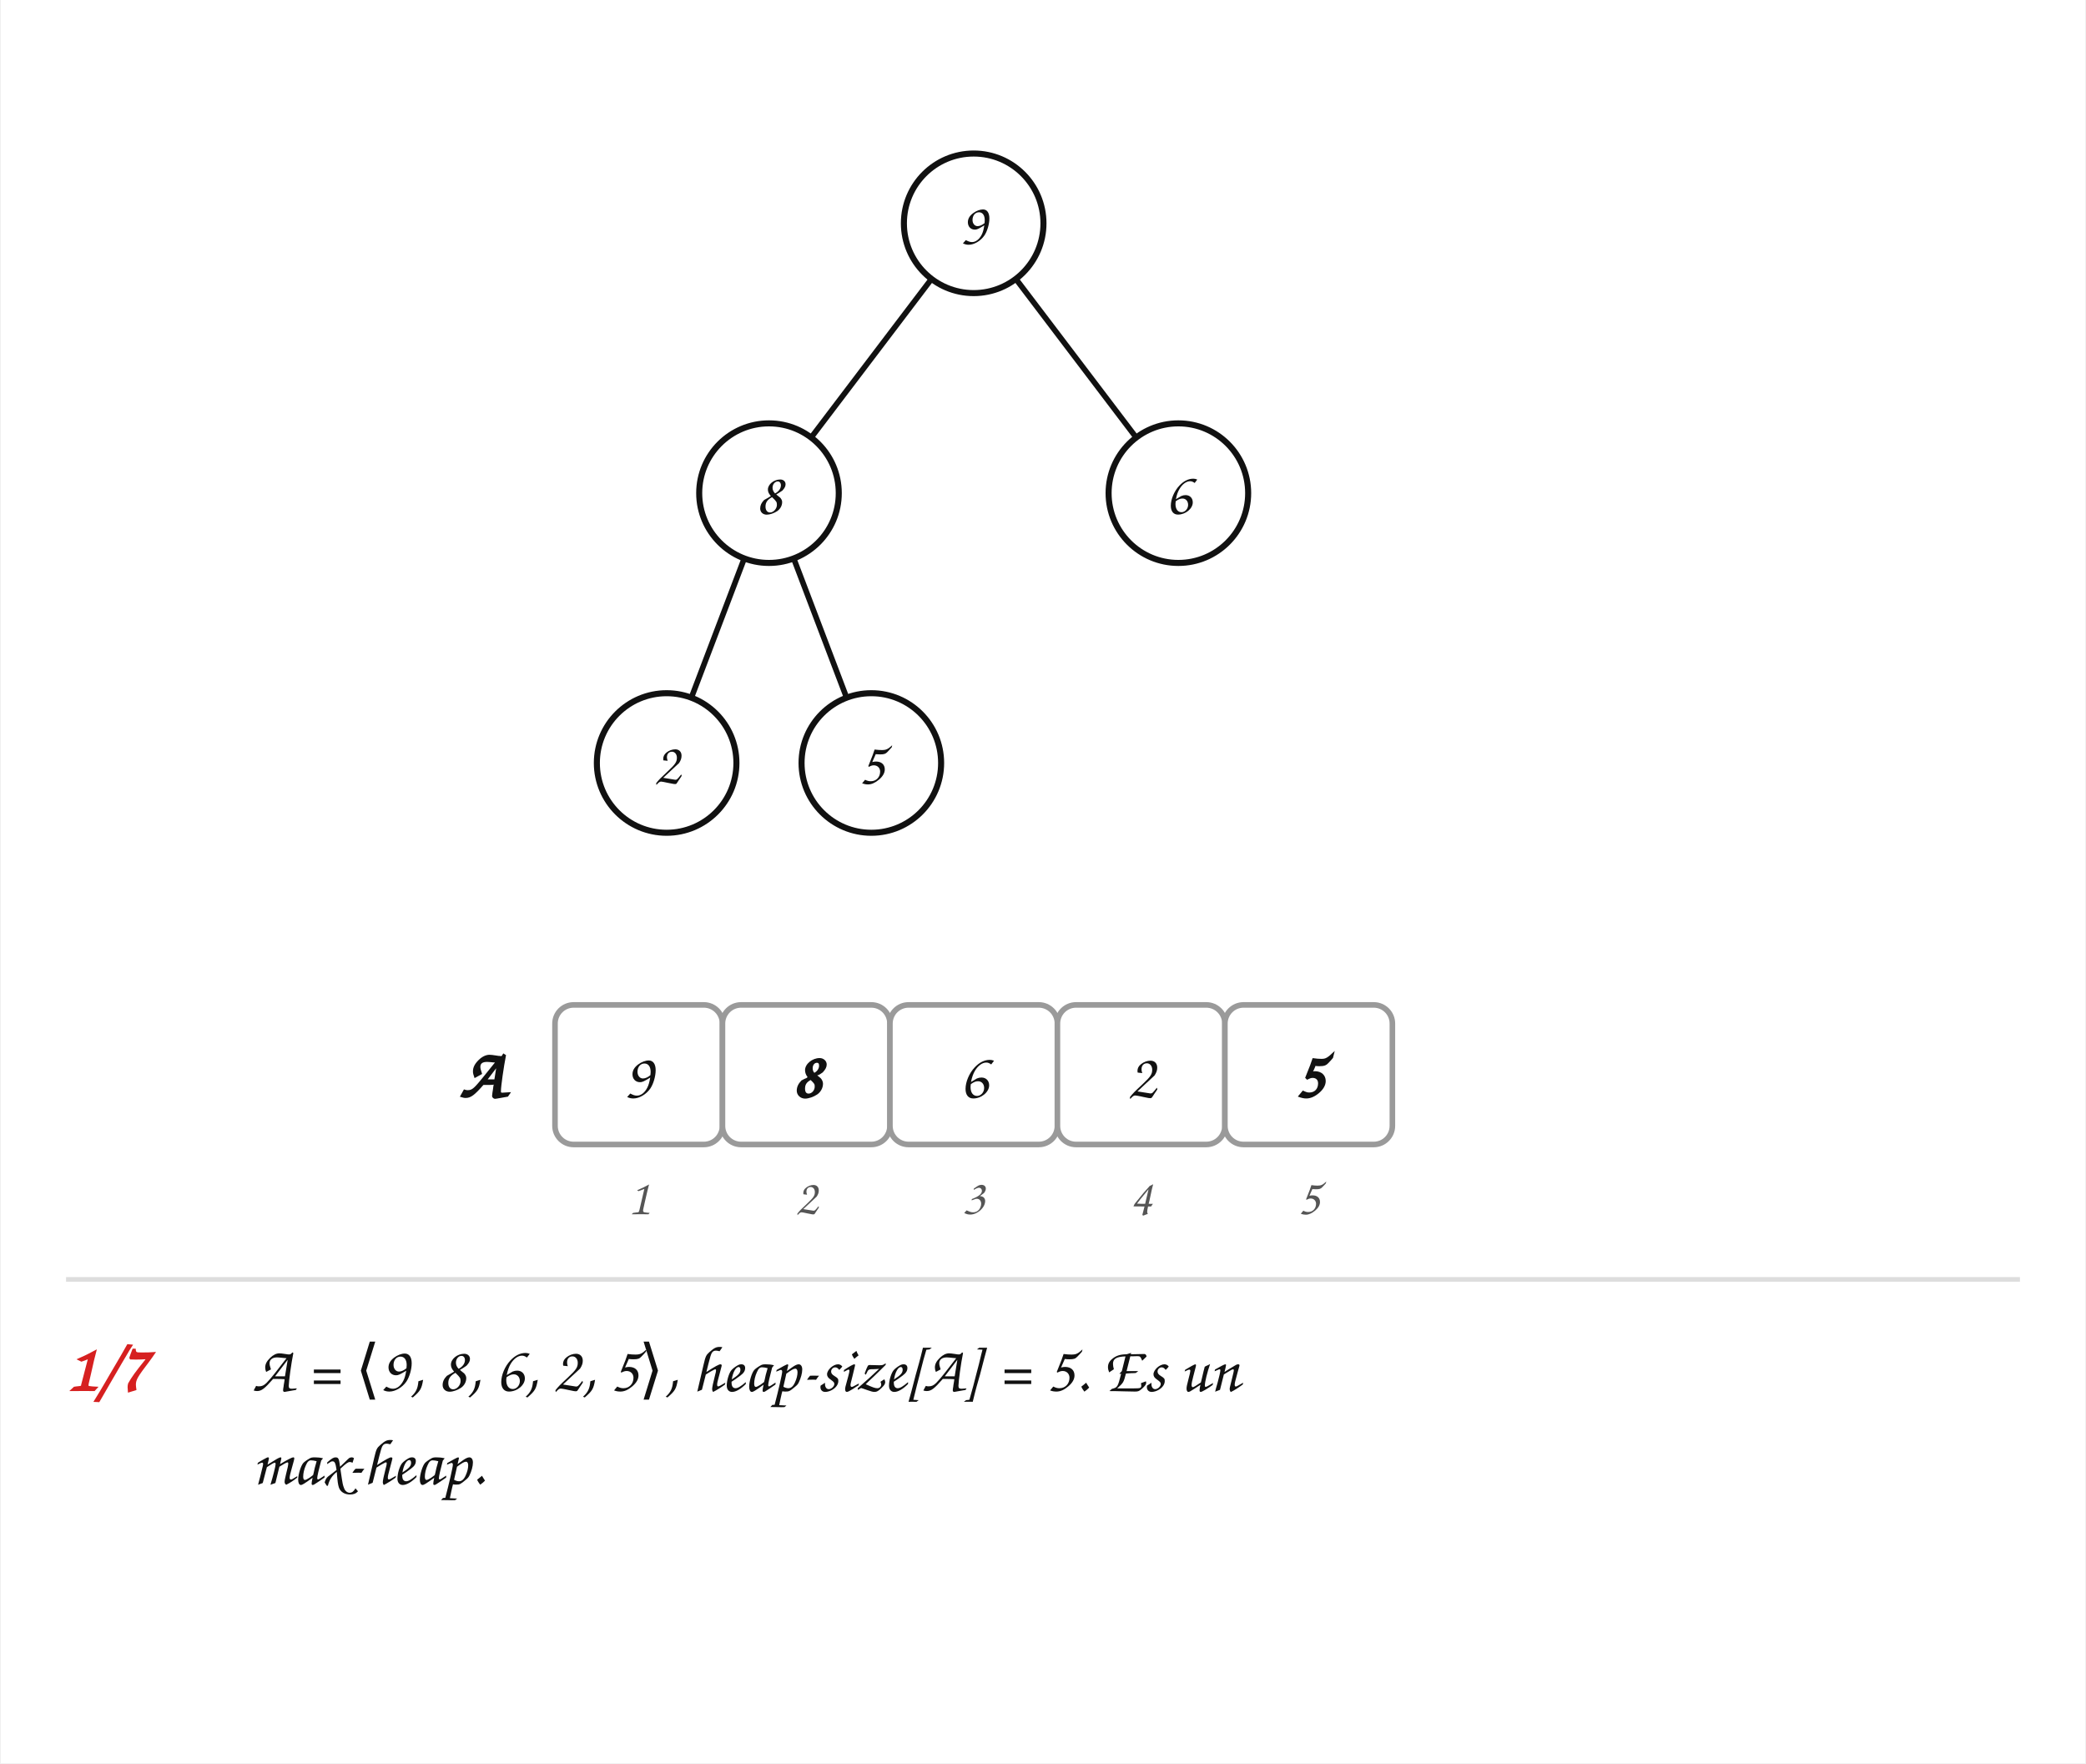
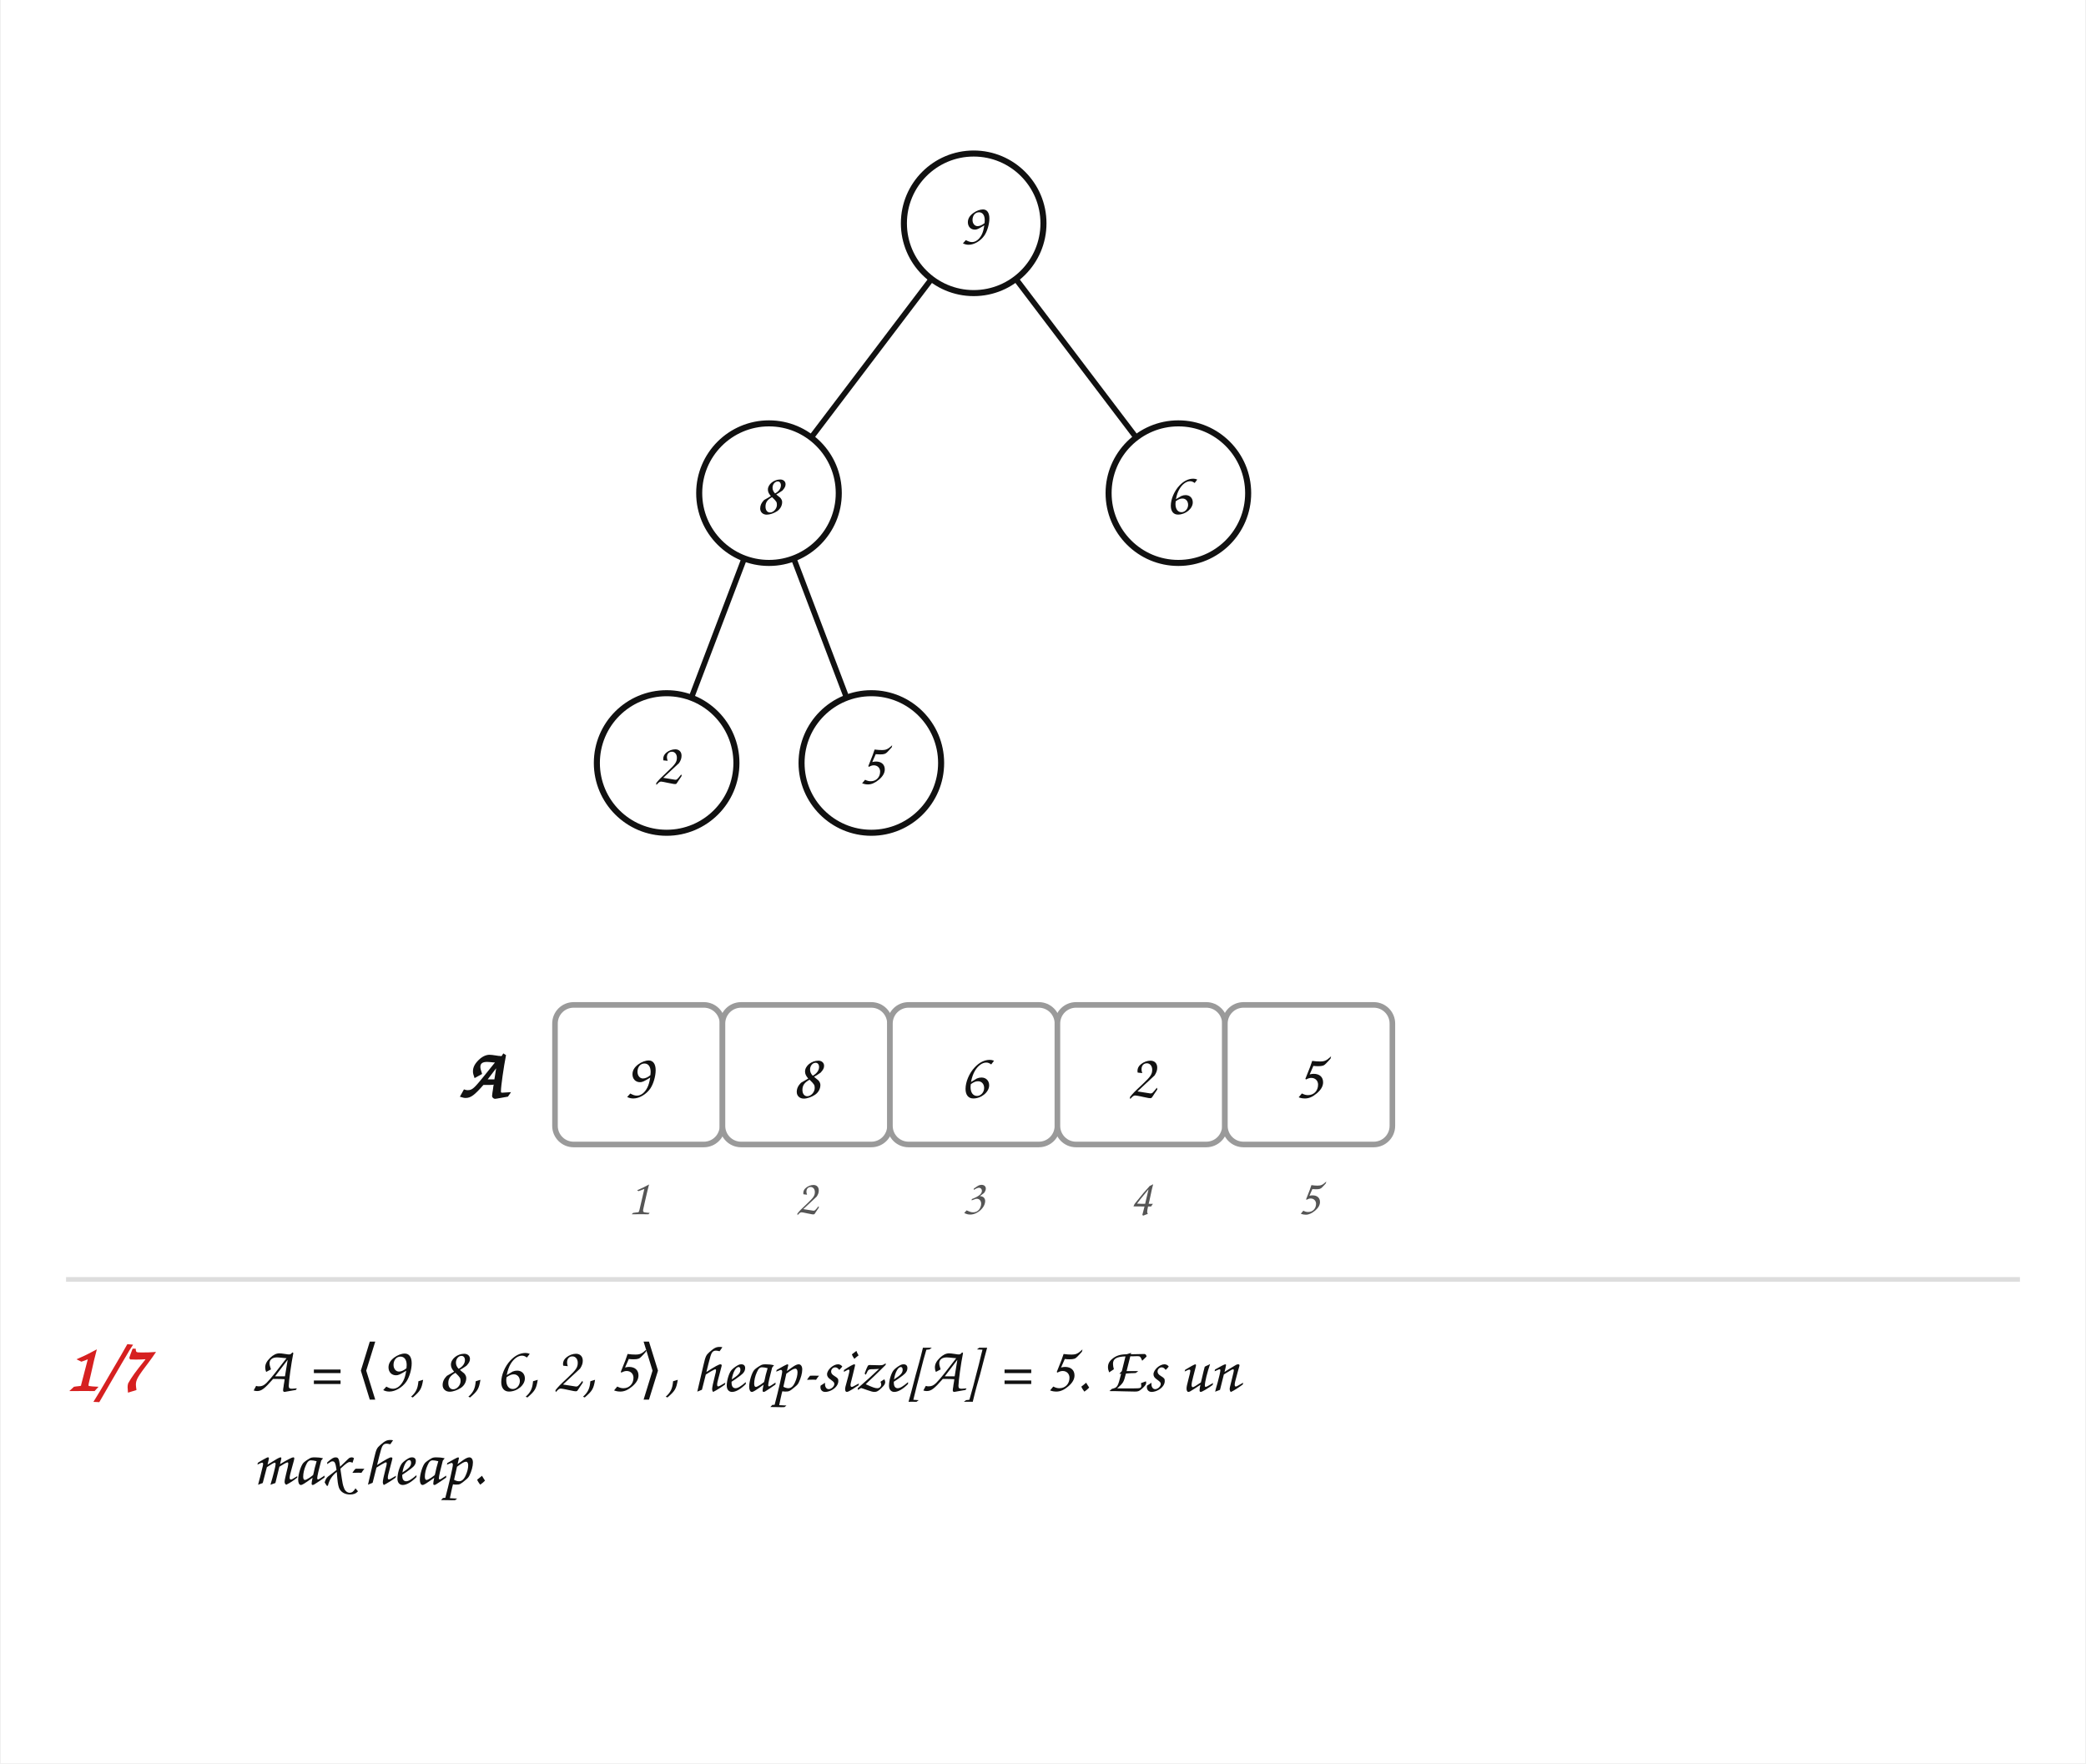
<svg xmlns="http://www.w3.org/2000/svg" width="672" height="568" viewBox="-121.1 -48.0 448.0 379.0" font-family="'Comic Sans MS', 'Comic Neue', 'Comic Relief', 'Chalkboard SE', cursive">
  <rect x="-121.1" y="-48.0" width="448.0" height="379.0" fill="#ffffff" />
  <line x1="-107.1" y1="227.0" x2="312.9" y2="227.0" stroke="#dddddd" stroke-width="1" />
  <g>
    <animate attributeName="opacity" dur="42.30s" repeatCount="indefinite" keyTimes="0;0.979;0.989;1" values="1;1;0;1" />
    <text x="-18.0" y="188.0" font-size="15" fill="#111111" text-anchor="middle" font-weight="bold">A</text>
    <text x="16.0" y="213.0" font-size="11" fill="#555555" text-anchor="middle">1</text>
    <text x="52.0" y="213.0" font-size="11" fill="#555555" text-anchor="middle">2</text>
    <text x="88.0" y="213.0" font-size="11" fill="#555555" text-anchor="middle">3</text>
    <text x="124.0" y="213.0" font-size="11" fill="#555555" text-anchor="middle">4</text>
    <text x="160.0" y="213.0" font-size="11" fill="#555555" text-anchor="middle">5</text>
    <g transform="translate(-2.0 168.0)" opacity="1">
      <rect x="0" y="0" width="36.0" height="30.0" rx="4" fill="#ffffff" stroke="#9a9a9a" stroke-width="1.2" />
      <text x="18.0" y="20.0" font-size="14" text-anchor="middle" fill="#111111" />
    </g>
    <g transform="translate(34.0 168.0)" opacity="1">
      <rect x="0" y="0" width="36.0" height="30.0" rx="4" fill="#ffffff" stroke="#9a9a9a" stroke-width="1.2" />
      <text x="18.0" y="20.0" font-size="14" text-anchor="middle" fill="#111111" />
    </g>
    <g transform="translate(70.0 168.0)" opacity="1">
      <rect x="0" y="0" width="36.0" height="30.0" rx="4" fill="#ffffff" stroke="#9a9a9a" stroke-width="1.2" />
      <text x="18.0" y="20.0" font-size="14" text-anchor="middle" fill="#111111" />
    </g>
    <g transform="translate(106.0 168.0)" opacity="1">
      <rect x="0" y="0" width="36.0" height="30.0" rx="4" fill="#ffffff" stroke="#9a9a9a" stroke-width="1.2" />
      <text x="18.0" y="20.0" font-size="14" text-anchor="middle" fill="#111111" />
    </g>
    <g transform="translate(142.0 168.0)" opacity="1">
      <rect x="0" y="0" width="36.0" height="30.0" rx="4" fill="#ffffff" stroke="#9a9a9a" stroke-width="1.2">
        <animate attributeName="fill" dur="42.30s" repeatCount="indefinite" calcMode="spline" keyTimes="0;0.318;0.339;0.989;0.989;1" keySplines="0 0 1 1;0.45 0 0.25 1;0 0 1 1;0 0 1 1;0 0 1 1" values="#ffffff;#ffffff;#ececec;#ececec;#ffffff;#ffffff" />
        <animate attributeName="stroke" dur="42.30s" repeatCount="indefinite" calcMode="spline" keyTimes="0;0.318;0.339;0.989;0.989;1" keySplines="0 0 1 1;0.45 0 0.25 1;0 0 1 1;0 0 1 1;0 0 1 1" values="#9a9a9a;#9a9a9a;#c4c4c4;#c4c4c4;#9a9a9a;#9a9a9a" />
        <animate attributeName="stroke-width" dur="42.30s" repeatCount="indefinite" calcMode="spline" keyTimes="0;0.318;0.339;0.989;0.989;1" keySplines="0 0 1 1;0.45 0 0.25 1;0 0 1 1;0 0 1 1;0 0 1 1" values="1.2;1.2;1.0;1.0;1.2;1.2" />
      </rect>
      <text x="18.0" y="20.0" font-size="14" text-anchor="middle" fill="#111111" />
    </g>
    <g transform="translate(1.0 171.0)" opacity="1">
      <animate attributeName="opacity" dur="42.30s" repeatCount="indefinite" calcMode="spline" keyTimes="0;0.212;0.233;0.989;0.989;1" keySplines="0 0 1 1;0.45 0 0.25 1;0 0 1 1;0 0 1 1;0 0 1 1" values="1;1;0;0;1;1" />
      <rect x="0" y="0" width="30.0" height="24.0" rx="4" fill="#ffffff" stroke="#ffffff" stroke-width="0.0">
        <animate attributeName="fill" dur="42.30s" repeatCount="indefinite" calcMode="spline" keyTimes="0;0.087;0.109;0.989;0.989;1" keySplines="0 0 1 1;0.45 0 0.25 1;0 0 1 1;0 0 1 1;0 0 1 1" values="#ffffff;#ffffff;#c6efce;#c6efce;#ffffff;#ffffff" />
        <animate attributeName="stroke" dur="42.30s" repeatCount="indefinite" calcMode="spline" keyTimes="0;0.087;0.109;0.989;0.989;1" keySplines="0 0 1 1;0.45 0 0.25 1;0 0 1 1;0 0 1 1;0 0 1 1" values="#ffffff;#ffffff;#2e7d32;#2e7d32;#ffffff;#ffffff" />
        <animate attributeName="stroke-width" dur="42.30s" repeatCount="indefinite" calcMode="spline" keyTimes="0;0.087;0.109;0.989;0.989;1" keySplines="0 0 1 1;0.45 0 0.25 1;0 0 1 1;0 0 1 1;0 0 1 1" values="0.0;0.0;2.4;2.4;0.0;0.0" />
      </rect>
      <text x="15.0" y="17.0" font-size="14" text-anchor="middle" fill="#111111">9</text>
    </g>
    <g transform="translate(37.0 171.0)" opacity="1">
      <animateTransform attributeName="transform" type="translate" dur="42.30s" repeatCount="indefinite" calcMode="spline" keyTimes="0;0.635;0.656;0.989;0.989;1" keySplines="0 0 1 1;0.45 0 0.25 1;0 0 1 1;0 0 1 1;0 0 1 1" values="37.0 171.0;37.0 171.0;1.0 171.0;1.0 171.0;37.0 171.0;37.0 171.0" />
      <rect x="0" y="0" width="30.0" height="24.0" rx="4" fill="#ffffff" stroke="#ffffff" stroke-width="0.0">
        <animate attributeName="fill" dur="42.30s" repeatCount="indefinite" calcMode="spline" keyTimes="0;0.481;0.502;0.635;0.656;1" keySplines="0 0 1 1;0.45 0 0.25 1;0 0 1 1;0.45 0 0.25 1;0 0 1 1" values="#ffffff;#ffffff;#fff2b3;#fff2b3;#ffffff;#ffffff" />
        <animate attributeName="stroke" dur="42.30s" repeatCount="indefinite" calcMode="spline" keyTimes="0;0.481;0.502;0.635;0.656;1" keySplines="0 0 1 1;0.45 0 0.25 1;0 0 1 1;0.45 0 0.25 1;0 0 1 1" values="#ffffff;#ffffff;#d62020;#d62020;#ffffff;#ffffff" />
        <animate attributeName="stroke-width" dur="42.30s" repeatCount="indefinite" calcMode="spline" keyTimes="0;0.481;0.502;0.635;0.656;1" keySplines="0 0 1 1;0.45 0 0.25 1;0 0 1 1;0.45 0 0.25 1;0 0 1 1" values="0.0;0.0;2.4;2.4;0.0;0.0" />
      </rect>
-       <text x="15.0" y="17.0" font-size="14" text-anchor="middle" fill="#111111" font-weight="bold">8</text>
+       <text x="15.0" y="17.0" font-size="14" text-anchor="middle" fill="#111111">8</text>
    </g>
    <g transform="translate(73.0 171.0)" opacity="1">
      <rect x="0" y="0" width="30.0" height="24.0" rx="4" fill="#ffffff" stroke="#ffffff" stroke-width="0.0" />
      <text x="15.0" y="17.0" font-size="14" text-anchor="middle" fill="#111111">6</text>
    </g>
    <g transform="translate(109.0 171.0)" opacity="1">
      <rect x="0" y="0" width="30.0" height="24.0" rx="4" fill="#ffffff" stroke="#ffffff" stroke-width="0.0" />
      <text x="15.0" y="17.0" font-size="14" text-anchor="middle" fill="#111111">2</text>
    </g>
    <g transform="translate(145.0 171.0)" opacity="1">
      <animateTransform attributeName="transform" type="translate" dur="42.30s" repeatCount="indefinite" calcMode="spline" keyTimes="0;0.318;0.339;0.635;0.656;0.989;0.989;1" keySplines="0 0 1 1;0.45 0 0.25 1;0 0 1 1;0.45 0 0.25 1;0 0 1 1;0 0 1 1;0 0 1 1" values="145.0 171.0;145.0 171.0;1.0 171.0;1.0 171.0;37.0 171.0;37.0 171.0;145.0 171.0;145.0 171.0" />
      <rect x="0" y="0" width="30.0" height="24.0" rx="4" fill="#ffffff" stroke="#ffffff" stroke-width="0.0">
        <animate attributeName="stroke" dur="42.30s" repeatCount="indefinite" calcMode="spline" keyTimes="0;0.318;0.339;0.791;0.812;1" keySplines="0 0 1 1;0.45 0 0.25 1;0 0 1 1;0.45 0 0.25 1;0 0 1 1" values="#ffffff;#ffffff;#d62020;#d62020;#ffffff;#ffffff" />
        <animate attributeName="stroke-width" dur="42.30s" repeatCount="indefinite" calcMode="spline" keyTimes="0;0.318;0.339;0.791;0.812;1" keySplines="0 0 1 1;0.45 0 0.25 1;0 0 1 1;0.45 0 0.25 1;0 0 1 1" values="0.0;0.0;2.6;2.6;0.0;0.0" />
      </rect>
-       <text x="15.0" y="17.0" font-size="14" text-anchor="middle" fill="#111111" font-weight="bold">5<animate attributeName="fill" dur="42.30s" repeatCount="indefinite" calcMode="spline" keyTimes="0;0.318;0.339;0.791;0.812;1" keySplines="0 0 1 1;0.45 0 0.25 1;0 0 1 1;0.45 0 0.25 1;0 0 1 1" values="#111111;#111111;#d62020;#d62020;#111111;#111111" />
+       <text x="15.0" y="17.0" font-size="14" text-anchor="middle" fill="#111111">5<animate attributeName="fill" dur="42.30s" repeatCount="indefinite" calcMode="spline" keyTimes="0;0.318;0.339;0.791;0.812;1" keySplines="0 0 1 1;0.45 0 0.25 1;0 0 1 1;0.45 0 0.25 1;0 0 1 1" values="#111111;#111111;#d62020;#d62020;#111111;#111111" />
      </text>
    </g>
    <line x1="78.9" y1="12.0" x2="53.1" y2="46.0" stroke="#111111" stroke-width="1.2" opacity="1">
      <animate attributeName="x1" dur="42.30s" repeatCount="indefinite" calcMode="spline" keyTimes="0;0.212;0.233;0.318;0.339;0.635;0.656;0.989;0.989;1" keySplines="0 0 1 1;0.45 0 0.25 1;0 0 1 1;0.45 0 0.25 1;0 0 1 1;0.45 0 0.25 1;0 0 1 1;0 0 1 1;0 0 1 1" values="78.9;78.9;44.0;44.0;78.9;78.9;88.0;88.0;78.9;78.9" />
      <animate attributeName="y1" dur="42.30s" repeatCount="indefinite" calcMode="spline" keyTimes="0;0.212;0.233;0.318;0.339;0.635;0.656;0.989;0.989;1" keySplines="0 0 1 1;0.45 0 0.25 1;0 0 1 1;0.45 0 0.25 1;0 0 1 1;0.45 0 0.25 1;0 0 1 1;0 0 1 1;0 0 1 1" values="12.0;12.0;43.0;43.0;12.0;12.0;-15.0;-15.0;12.0;12.0" />
      <animate attributeName="x2" dur="42.30s" repeatCount="indefinite" calcMode="spline" keyTimes="0;0.212;0.233;0.318;0.339;0.635;0.656;0.989;0.989;1" keySplines="0 0 1 1;0.45 0 0.25 1;0 0 1 1;0.45 0 0.25 1;0 0 1 1;0.45 0 0.25 1;0 0 1 1;0 0 1 1;0 0 1 1" values="53.1;53.1;44.0;44.0;53.1;53.1;88.0;88.0;53.1;53.1" />
      <animate attributeName="y2" dur="42.30s" repeatCount="indefinite" calcMode="spline" keyTimes="0;0.212;0.233;0.318;0.339;0.635;0.656;0.989;0.989;1" keySplines="0 0 1 1;0.45 0 0.25 1;0 0 1 1;0.45 0 0.25 1;0 0 1 1;0.45 0 0.25 1;0 0 1 1;0 0 1 1;0 0 1 1" values="46.0;46.0;43.0;43.0;46.0;46.0;-15.0;-15.0;46.0;46.0" />
      <animate attributeName="stroke" dur="42.30s" repeatCount="indefinite" calcMode="spline" keyTimes="0;0.481;0.502;0.989;0.989;1" keySplines="0 0 1 1;0.45 0 0.25 1;0 0 1 1;0 0 1 1;0 0 1 1" values="#111111;#111111;#d62020;#d62020;#111111;#111111" />
      <animate attributeName="stroke-width" dur="42.30s" repeatCount="indefinite" calcMode="spline" keyTimes="0;0.481;0.502;0.989;0.989;1" keySplines="0 0 1 1;0.45 0 0.25 1;0 0 1 1;0 0 1 1;0 0 1 1" values="1.2;1.2;3.0;3.0;1.2;1.2" />
      <animate attributeName="opacity" dur="42.30s" repeatCount="indefinite" calcMode="spline" keyTimes="0;0.212;0.233;0.318;0.339;0.635;0.656;0.989;0.989;1" keySplines="0 0 1 1;0.45 0 0.25 1;0 0 1 1;0.45 0 0.25 1;0 0 1 1;0.45 0 0.25 1;0 0 1 1;0 0 1 1;0 0 1 1" values="1;1;0;0;1;1;0;0;1;1" />
    </line>
    <line x1="97.1" y1="12.0" x2="122.9" y2="46.0" stroke="#111111" stroke-width="1.2" opacity="1">
      <animate attributeName="x1" dur="42.30s" repeatCount="indefinite" calcMode="spline" keyTimes="0;0.212;0.233;0.318;0.339;1" keySplines="0 0 1 1;0.45 0 0.25 1;0 0 1 1;0.45 0 0.25 1;0 0 1 1" values="97.1;97.1;132.0;132.0;97.1;97.1" />
      <animate attributeName="y1" dur="42.30s" repeatCount="indefinite" calcMode="spline" keyTimes="0;0.212;0.233;0.318;0.339;1" keySplines="0 0 1 1;0.45 0 0.25 1;0 0 1 1;0.45 0 0.25 1;0 0 1 1" values="12.0;12.0;43.0;43.0;12.0;12.0" />
      <animate attributeName="x2" dur="42.30s" repeatCount="indefinite" calcMode="spline" keyTimes="0;0.212;0.233;0.318;0.339;1" keySplines="0 0 1 1;0.45 0 0.25 1;0 0 1 1;0.45 0 0.25 1;0 0 1 1" values="122.9;122.9;132.0;132.0;122.9;122.9" />
      <animate attributeName="y2" dur="42.30s" repeatCount="indefinite" calcMode="spline" keyTimes="0;0.212;0.233;0.318;0.339;1" keySplines="0 0 1 1;0.45 0 0.25 1;0 0 1 1;0.45 0 0.25 1;0 0 1 1" values="46.0;46.0;43.0;43.0;46.0;46.0" />
      <animate attributeName="opacity" dur="42.30s" repeatCount="indefinite" calcMode="spline" keyTimes="0;0.212;0.233;0.318;0.339;1" keySplines="0 0 1 1;0.45 0 0.25 1;0 0 1 1;0.45 0 0.25 1;0 0 1 1" values="1;1;0;0;1;1" />
    </line>
    <line x1="38.7" y1="72.0" x2="27.3" y2="102.0" stroke="#111111" stroke-width="1.2" opacity="1">
      <animate attributeName="stroke" dur="42.30s" repeatCount="indefinite" calcMode="spline" keyTimes="0;0.635;0.656;0.791;0.812;1" keySplines="0 0 1 1;0.45 0 0.25 1;0 0 1 1;0.45 0 0.25 1;0 0 1 1" values="#111111;#111111;#2e7d32;#2e7d32;#111111;#111111" />
      <animate attributeName="stroke-width" dur="42.30s" repeatCount="indefinite" calcMode="spline" keyTimes="0;0.635;0.656;0.791;0.812;1" keySplines="0 0 1 1;0.45 0 0.25 1;0 0 1 1;0.45 0 0.25 1;0 0 1 1" values="1.2;1.2;3.0;3.0;1.2;1.2" />
    </line>
    <line x1="49.3" y1="72.0" x2="60.7" y2="102.0" stroke="#111111" stroke-width="1.2" opacity="1">
      <animate attributeName="x1" dur="42.30s" repeatCount="indefinite" calcMode="spline" keyTimes="0;0.318;0.339;0.635;0.656;0.989;0.989;1" keySplines="0 0 1 1;0.45 0 0.25 1;0 0 1 1;0.45 0 0.25 1;0 0 1 1;0 0 1 1;0 0 1 1" values="49.3;49.3;88.0;88.0;78.9;78.9;49.3;49.3" />
      <animate attributeName="y1" dur="42.30s" repeatCount="indefinite" calcMode="spline" keyTimes="0;0.318;0.339;0.635;0.656;0.989;0.989;1" keySplines="0 0 1 1;0.45 0 0.25 1;0 0 1 1;0.45 0 0.25 1;0 0 1 1;0 0 1 1;0 0 1 1" values="72.0;72.0;-15.0;-15.0;12.0;12.0;72.0;72.0" />
      <animate attributeName="x2" dur="42.30s" repeatCount="indefinite" calcMode="spline" keyTimes="0;0.318;0.339;0.635;0.656;0.989;0.989;1" keySplines="0 0 1 1;0.45 0 0.25 1;0 0 1 1;0.45 0 0.25 1;0 0 1 1;0 0 1 1;0 0 1 1" values="60.7;60.7;88.0;88.0;53.1;53.1;60.7;60.7" />
      <animate attributeName="y2" dur="42.30s" repeatCount="indefinite" calcMode="spline" keyTimes="0;0.318;0.339;0.635;0.656;0.989;0.989;1" keySplines="0 0 1 1;0.45 0 0.25 1;0 0 1 1;0.45 0 0.25 1;0 0 1 1;0 0 1 1;0 0 1 1" values="102.0;102.0;-15.0;-15.0;46.0;46.0;102.0;102.0" />
      <animate attributeName="opacity" dur="42.30s" repeatCount="indefinite" calcMode="spline" keyTimes="0;0.318;0.339;0.635;0.656;1" keySplines="0 0 1 1;0.45 0 0.25 1;0 0 1 1;0.45 0 0.25 1;0 0 1 1" values="1;1;0;0;1;1" />
    </line>
    <g transform="translate(88.0 0.0)" opacity="1">
      <animateTransform attributeName="transform" type="translate" dur="42.30s" repeatCount="indefinite" calcMode="spline" keyTimes="0;0.212;0.233;0.989;0.989;1" keySplines="0 0 1 1;0.45 0 0.25 1;0 0 1 1;0 0 1 1;0 0 1 1" values="88.0 0.0;88.0 0.0;206.0 0.0;206.0 0.0;88.0 0.0;88.0 0.0" />
      <circle cx="0" cy="0" r="15" fill="#ffffff" stroke="#111111" stroke-width="1.3">
        <animate attributeName="fill" dur="42.30s" repeatCount="indefinite" calcMode="spline" keyTimes="0;0.087;0.109;0.989;0.989;1" keySplines="0 0 1 1;0.45 0 0.25 1;0 0 1 1;0 0 1 1;0 0 1 1" values="#ffffff;#ffffff;#c6efce;#c6efce;#ffffff;#ffffff" />
        <animate attributeName="stroke" dur="42.30s" repeatCount="indefinite" calcMode="spline" keyTimes="0;0.087;0.109;0.989;0.989;1" keySplines="0 0 1 1;0.45 0 0.25 1;0 0 1 1;0 0 1 1;0 0 1 1" values="#111111;#111111;#2e7d32;#2e7d32;#111111;#111111" />
        <animate attributeName="stroke-width" dur="42.30s" repeatCount="indefinite" calcMode="spline" keyTimes="0;0.087;0.109;0.989;0.989;1" keySplines="0 0 1 1;0.45 0 0.25 1;0 0 1 1;0 0 1 1;0 0 1 1" values="1.3;1.3;2.4;2.4;1.3;1.3" />
      </circle>
      <text x="0" y="4.5" font-size="13" text-anchor="middle" fill="#111111">9</text>
      <circle cx="0" cy="0" r="21" fill="none" stroke="#d62020" stroke-width="2.2" opacity="0">
        <animate attributeName="opacity" dur="42.30s" repeatCount="indefinite" calcMode="spline" keyTimes="0;0.087;0.109;0.212;0.233;1" keySplines="0 0 1 1;0.45 0 0.25 1;0 0 1 1;0.45 0 0.25 1;0 0 1 1" values="0;0;1;1;0;0" />
      </circle>
      <text x="0" y="-21" font-size="13" text-anchor="middle" fill="#2e7d32" opacity="0" font-weight="bold">max<animate attributeName="opacity" dur="42.30s" repeatCount="indefinite" calcMode="spline" keyTimes="0;0.212;0.233;0.989;0.989;1" keySplines="0 0 1 1;0.45 0 0.25 1;0 0 1 1;0 0 1 1;0 0 1 1" values="0;0;1;1;0;0" />
      </text>
    </g>
    <g transform="translate(44.0 58.0)" opacity="1">
      <animateTransform attributeName="transform" type="translate" dur="42.30s" repeatCount="indefinite" calcMode="spline" keyTimes="0;0.635;0.656;0.989;0.989;1" keySplines="0 0 1 1;0.45 0 0.25 1;0 0 1 1;0 0 1 1;0 0 1 1" values="44.0 58.0;44.0 58.0;88.0 0.0;88.0 0.0;44.0 58.0;44.0 58.0" />
      <circle cx="0" cy="0" r="15" fill="#ffffff" stroke="#111111" stroke-width="1.3">
        <animate attributeName="fill" dur="42.30s" repeatCount="indefinite" calcMode="spline" keyTimes="0;0.481;0.502;0.635;0.656;0.791;0.812;0.989;0.989;1" keySplines="0 0 1 1;0.45 0 0.25 1;0 0 1 1;0.45 0 0.25 1;0 0 1 1;0.45 0 0.25 1;0 0 1 1;0 0 1 1;0 0 1 1" values="#ffffff;#ffffff;#fff2b3;#fff2b3;#ffffff;#ffffff;#c6efce;#c6efce;#ffffff;#ffffff" />
        <animate attributeName="stroke" dur="42.30s" repeatCount="indefinite" calcMode="spline" keyTimes="0;0.481;0.502;0.635;0.656;0.791;0.812;0.989;0.989;1" keySplines="0 0 1 1;0.45 0 0.25 1;0 0 1 1;0.45 0 0.25 1;0 0 1 1;0.45 0 0.25 1;0 0 1 1;0 0 1 1;0 0 1 1" values="#111111;#111111;#d62020;#d62020;#111111;#111111;#2e7d32;#2e7d32;#111111;#111111" />
        <animate attributeName="stroke-width" dur="42.30s" repeatCount="indefinite" calcMode="spline" keyTimes="0;0.481;0.502;0.635;0.656;0.791;0.812;0.989;0.989;1" keySplines="0 0 1 1;0.45 0 0.25 1;0 0 1 1;0.45 0 0.25 1;0 0 1 1;0.45 0 0.25 1;0 0 1 1;0 0 1 1;0 0 1 1" values="1.3;1.3;2.4;2.4;1.3;1.3;2.4;2.4;1.3;1.3" />
      </circle>
      <text x="0" y="4.5" font-size="13" text-anchor="middle" fill="#111111">8</text>
    </g>
    <g transform="translate(132.0 58.0)" opacity="1">
      <circle cx="0" cy="0" r="15" fill="#ffffff" stroke="#111111" stroke-width="1.3">
        <animate attributeName="fill" dur="42.30s" repeatCount="indefinite" calcMode="spline" keyTimes="0;0.791;0.812;0.989;0.989;1" keySplines="0 0 1 1;0.45 0 0.25 1;0 0 1 1;0 0 1 1;0 0 1 1" values="#ffffff;#ffffff;#c6efce;#c6efce;#ffffff;#ffffff" />
        <animate attributeName="stroke" dur="42.30s" repeatCount="indefinite" calcMode="spline" keyTimes="0;0.791;0.812;0.989;0.989;1" keySplines="0 0 1 1;0.45 0 0.25 1;0 0 1 1;0 0 1 1;0 0 1 1" values="#111111;#111111;#2e7d32;#2e7d32;#111111;#111111" />
        <animate attributeName="stroke-width" dur="42.30s" repeatCount="indefinite" calcMode="spline" keyTimes="0;0.791;0.812;0.989;0.989;1" keySplines="0 0 1 1;0.45 0 0.25 1;0 0 1 1;0 0 1 1;0 0 1 1" values="1.3;1.3;2.4;2.4;1.3;1.3" />
      </circle>
      <text x="0" y="4.5" font-size="13" text-anchor="middle" fill="#111111">6</text>
    </g>
    <g transform="translate(22.0 116.0)" opacity="1">
      <circle cx="0" cy="0" r="15" fill="#ffffff" stroke="#111111" stroke-width="1.3">
        <animate attributeName="fill" dur="42.30s" repeatCount="indefinite" calcMode="spline" keyTimes="0;0.635;0.656;0.989;0.989;1" keySplines="0 0 1 1;0.45 0 0.25 1;0 0 1 1;0 0 1 1;0 0 1 1" values="#ffffff;#ffffff;#c6efce;#c6efce;#ffffff;#ffffff" />
        <animate attributeName="stroke" dur="42.30s" repeatCount="indefinite" calcMode="spline" keyTimes="0;0.635;0.656;0.989;0.989;1" keySplines="0 0 1 1;0.45 0 0.25 1;0 0 1 1;0 0 1 1;0 0 1 1" values="#111111;#111111;#2e7d32;#2e7d32;#111111;#111111" />
        <animate attributeName="stroke-width" dur="42.30s" repeatCount="indefinite" calcMode="spline" keyTimes="0;0.635;0.656;0.989;0.989;1" keySplines="0 0 1 1;0.45 0 0.25 1;0 0 1 1;0 0 1 1;0 0 1 1" values="1.3;1.3;2.4;2.4;1.3;1.3" />
      </circle>
      <text x="0" y="4.5" font-size="13" text-anchor="middle" fill="#111111">2</text>
    </g>
    <g transform="translate(66.0 116.0)" opacity="1">
      <animateTransform attributeName="transform" type="translate" dur="42.30s" repeatCount="indefinite" calcMode="spline" keyTimes="0;0.318;0.339;0.635;0.656;0.989;0.989;1" keySplines="0 0 1 1;0.45 0 0.25 1;0 0 1 1;0.45 0 0.25 1;0 0 1 1;0 0 1 1;0 0 1 1" values="66.0 116.0;66.0 116.0;88.0 0.0;88.0 0.0;44.0 58.0;44.0 58.0;66.0 116.0;66.0 116.0" />
      <circle cx="0" cy="0" r="15" fill="#ffffff" stroke="#111111" stroke-width="1.3">
        <animate attributeName="fill" dur="42.30s" repeatCount="indefinite" calcMode="spline" keyTimes="0;0.791;0.812;0.989;0.989;1" keySplines="0 0 1 1;0.45 0 0.25 1;0 0 1 1;0 0 1 1;0 0 1 1" values="#ffffff;#ffffff;#c6efce;#c6efce;#ffffff;#ffffff" />
        <animate attributeName="stroke" dur="42.30s" repeatCount="indefinite" calcMode="spline" keyTimes="0;0.318;0.339;0.791;0.812;0.989;0.989;1" keySplines="0 0 1 1;0.45 0 0.25 1;0 0 1 1;0.45 0 0.25 1;0 0 1 1;0 0 1 1;0 0 1 1" values="#111111;#111111;#d62020;#d62020;#2e7d32;#2e7d32;#111111;#111111" />
        <animate attributeName="stroke-width" dur="42.30s" repeatCount="indefinite" calcMode="spline" keyTimes="0;0.318;0.339;0.791;0.812;0.989;0.989;1" keySplines="0 0 1 1;0.45 0 0.25 1;0 0 1 1;0.45 0 0.25 1;0 0 1 1;0 0 1 1;0 0 1 1" values="1.3;1.3;2.6;2.6;2.4;2.4;1.3;1.3" />
      </circle>
      <text x="0" y="4.5" font-size="13" text-anchor="middle" fill="#111111">5<animate attributeName="fill" dur="42.30s" repeatCount="indefinite" calcMode="spline" keyTimes="0;0.318;0.339;0.791;0.812;1" keySplines="0 0 1 1;0.45 0 0.25 1;0 0 1 1;0.45 0 0.25 1;0 0 1 1" values="#111111;#111111;#d62020;#d62020;#111111;#111111" />
      </text>
      <circle cx="0" cy="0" r="21" fill="none" stroke="#d62020" stroke-width="2.2" opacity="0">
        <animate attributeName="opacity" dur="42.30s" repeatCount="indefinite" calcMode="spline" keyTimes="0;0.318;0.339;0.481;0.502;1" keySplines="0 0 1 1;0.45 0 0.25 1;0 0 1 1;0.45 0 0.25 1;0 0 1 1" values="0;0;1;1;0;0" />
      </circle>
    </g>
    <text x="-107.1" y="251.0" font-size="14" fill="#111111" opacity="1">
      <tspan font-weight="bold" fill="#d62020">1/7</tspan>
      <tspan x="-67.1" y="251.0">A = ⟨9, 8, 6, 2, 5⟩, heap-size[A] = 5. Es un</tspan>
      <tspan x="-67.1" y="271.0">max-heap.</tspan>
      <animate attributeName="opacity" dur="42.30s" repeatCount="indefinite" calcMode="spline" keyTimes="0;0.087;0.109;0.989;0.989;1" keySplines="0 0 1 1;0.45 0 0.25 1;0 0 1 1;0 0 1 1;0 0 1 1" values="1;1;0;0;1;1" />
    </text>
    <text x="-107.1" y="251.0" font-size="14" fill="#111111" opacity="0">
      <tspan font-weight="bold" fill="#d62020">2/7</tspan>
      <tspan x="-67.1" y="251.0">HEAP-EXTRACT-MAX(A): max ← A[1] = 9, el mayor</tspan>
      <tspan x="-67.1" y="271.0">de todo el montículo.</tspan>
      <animate attributeName="opacity" dur="42.30s" repeatCount="indefinite" calcMode="spline" keyTimes="0;0.087;0.109;0.212;0.233;1" keySplines="0 0 1 1;0.45 0 0.25 1;0 0 1 1;0.45 0 0.25 1;0 0 1 1" values="0;0;1;1;0;0" />
    </text>
    <text x="-107.1" y="251.0" font-size="14" fill="#111111" opacity="0">
      <tspan font-weight="bold" fill="#d62020">3/7</tspan>
      <tspan x="-67.1" y="251.0">El máximo 9 sale del montículo; la raíz queda</tspan>
      <tspan x="-67.1" y="271.0">vacía.</tspan>
      <animate attributeName="opacity" dur="42.30s" repeatCount="indefinite" calcMode="spline" keyTimes="0;0.212;0.233;0.318;0.339;1" keySplines="0 0 1 1;0.45 0 0.25 1;0 0 1 1;0.45 0 0.25 1;0 0 1 1" values="0;0;1;1;0;0" />
    </text>
    <text x="-107.1" y="251.0" font-size="14" fill="#111111" opacity="0">
      <tspan font-weight="bold" fill="#d62020">4/7</tspan>
      <tspan x="-67.1" y="251.0">A[1] ← A[5] = 5: el último elemento sube a la raíz</tspan>
      <tspan x="-67.1" y="271.0">y heap-size[A] pasa a 4. La forma se conserva,</tspan>
      <tspan x="-67.1" y="291.0">pero en la raíz el orden puede fallar.</tspan>
      <animate attributeName="opacity" dur="42.30s" repeatCount="indefinite" calcMode="spline" keyTimes="0;0.318;0.339;0.481;0.502;1" keySplines="0 0 1 1;0.45 0 0.25 1;0 0 1 1;0.45 0 0.25 1;0 0 1 1" values="0;0;1;1;0;0" />
    </text>
    <text x="-107.1" y="251.0" font-size="14" fill="#111111" opacity="0">
      <tspan font-weight="bold" fill="#d62020">5/7</tspan>
      <tspan x="-67.1" y="251.0">i = 1: el mayor entre A[1] = 5, A[2] = 8, A[3] = 6 es</tspan>
      <tspan x="-67.1" y="271.0">A[2] = 8: se intercambian A[1] y A[2].</tspan>
      <animate attributeName="opacity" dur="42.30s" repeatCount="indefinite" calcMode="spline" keyTimes="0;0.481;0.502;0.635;0.656;1" keySplines="0 0 1 1;0.45 0 0.25 1;0 0 1 1;0.45 0 0.25 1;0 0 1 1" values="0;0;1;1;0;0" />
    </text>
    <text x="-107.1" y="251.0" font-size="14" fill="#111111" opacity="0">
      <tspan font-weight="bold" fill="#d62020">6/7</tspan>
      <tspan x="-67.1" y="251.0">5 bajó a A[2]. i = 2: el mayor entre A[2] = 5, A[4]</tspan>
      <tspan x="-67.1" y="271.0">= 2 es A[2] mismo: 5 ≥ sus hijos. Termina.</tspan>
      <animate attributeName="opacity" dur="42.30s" repeatCount="indefinite" calcMode="spline" keyTimes="0;0.635;0.656;0.791;0.812;1" keySplines="0 0 1 1;0.45 0 0.25 1;0 0 1 1;0.45 0 0.25 1;0 0 1 1" values="0;0;1;1;0;0" />
    </text>
    <text x="-107.1" y="251.0" font-size="14" fill="#111111" opacity="0">
      <tspan font-weight="bold" fill="#d62020">7/7</tspan>
      <tspan x="-67.1" y="251.0">return 9. Quedan A[1..4] = ⟨8, 5, 6, 2⟩: otra vez un</tspan>
      <tspan x="-67.1" y="271.0">max-heap, con un elemento menos.</tspan>
      <animate attributeName="opacity" dur="42.30s" repeatCount="indefinite" calcMode="spline" keyTimes="0;0.791;0.812;0.989;0.989;1" keySplines="0 0 1 1;0.45 0 0.25 1;0 0 1 1;0 0 1 1;0 0 1 1" values="0;0;1;1;0;0" />
    </text>
  </g>
</svg>
